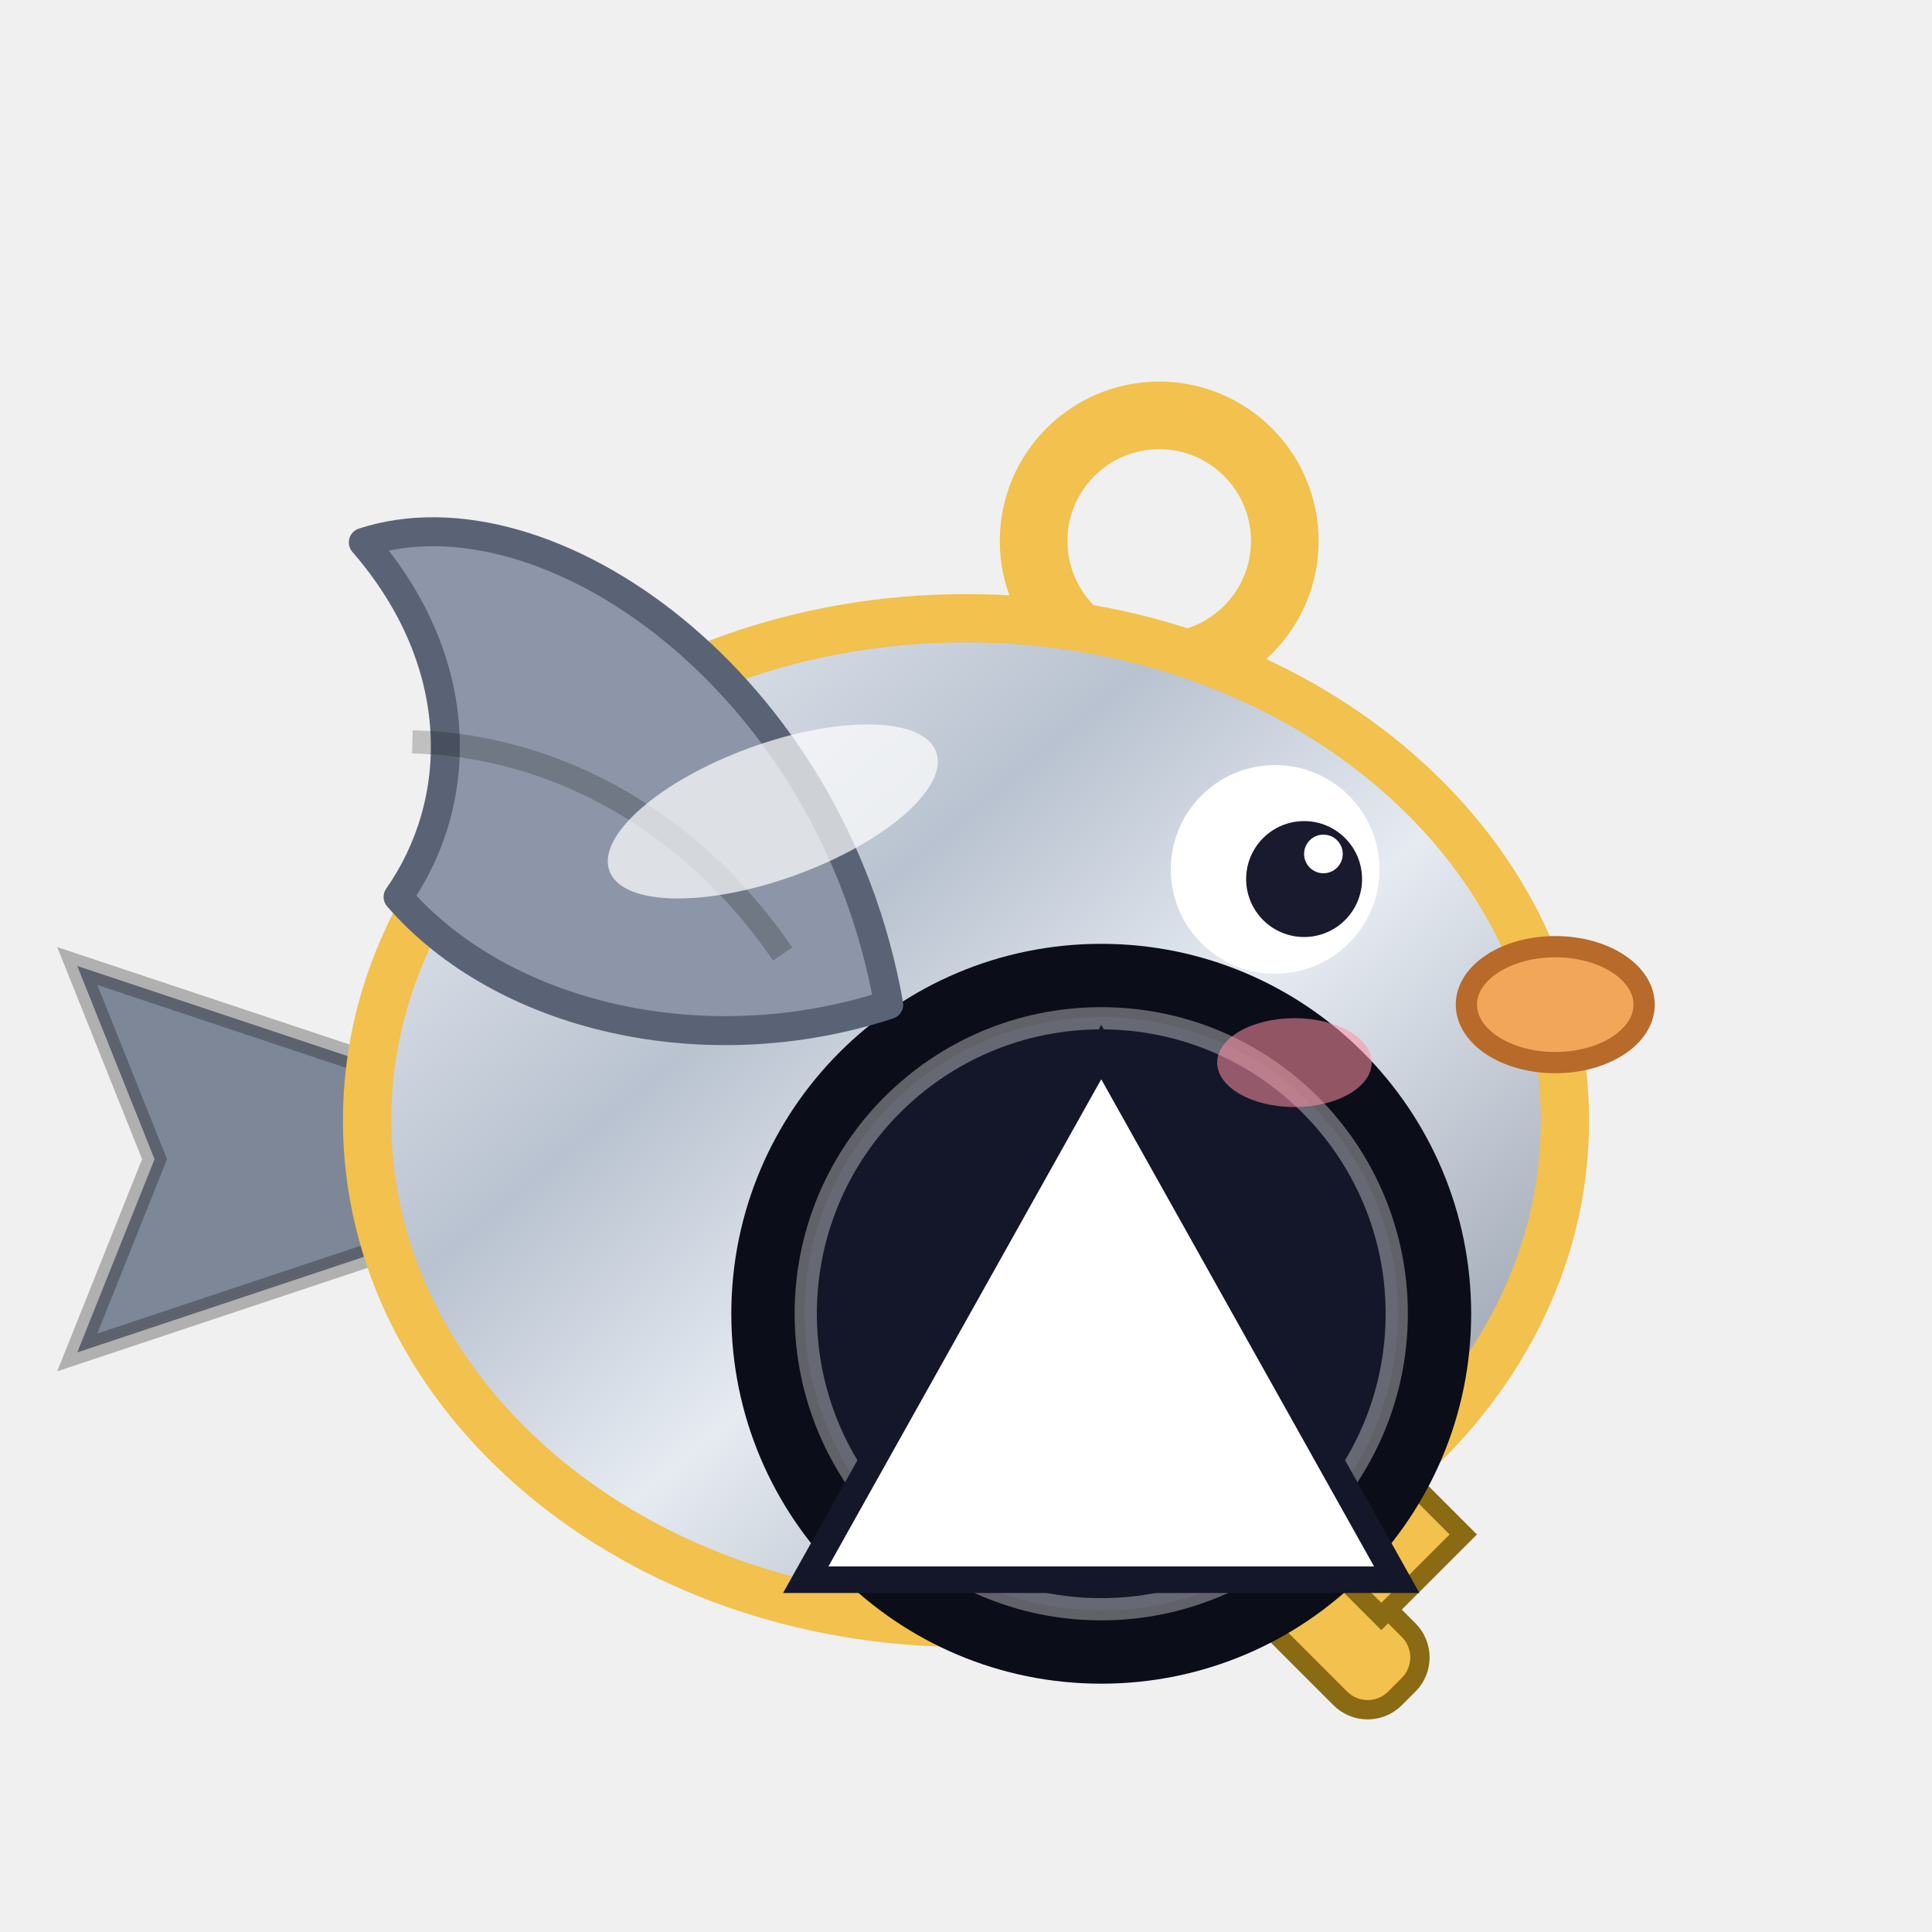
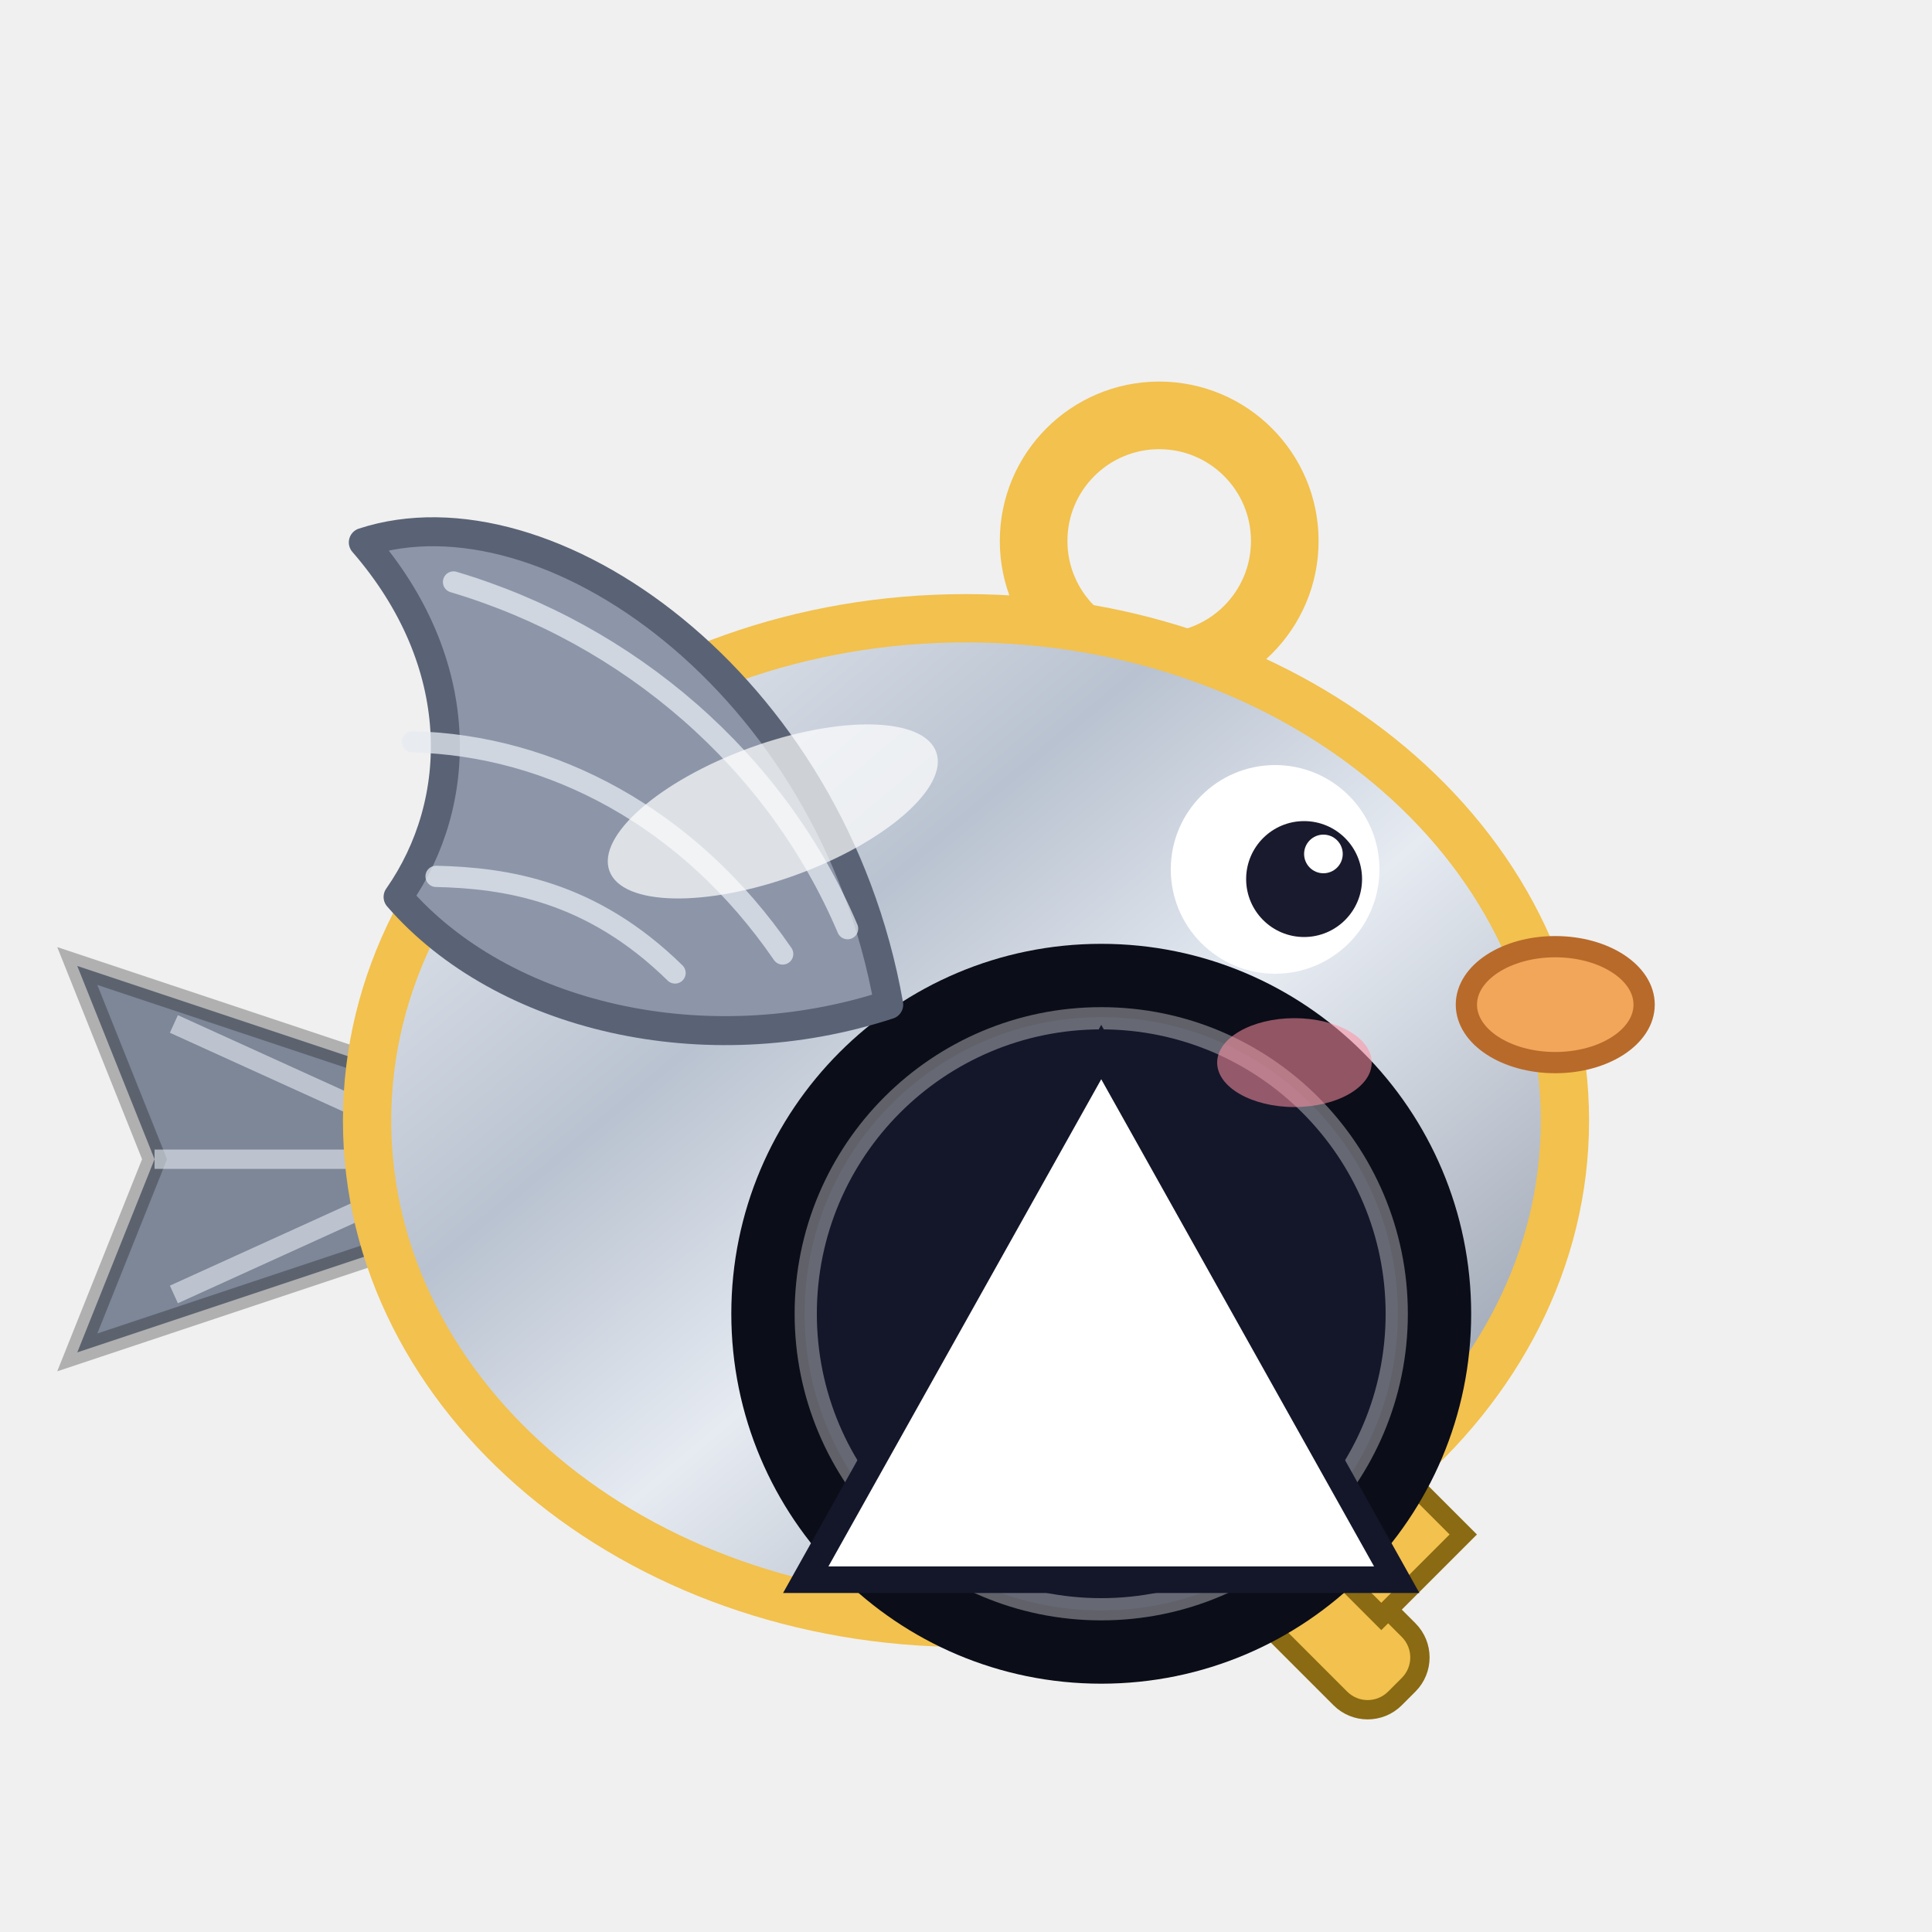
<svg xmlns="http://www.w3.org/2000/svg" viewBox="0 0 100 100" data-kind="key" data-color="key-b" data-side-frame="3">
  <defs>
    <linearGradient id="smb" x1="0" y1="0" x2="1" y2="1">
      <stop offset="0" stop-color="#F4F7FB" />
      <stop offset=".35" stop-color="#B9C2D0" />
      <stop offset=".55" stop-color="#E6EBF2" />
      <stop offset="1" stop-color="#7D8798" />
    </linearGradient>
  </defs>
  <path d="M22 56 L4 50 L8 60 L4 70 L22 64z" fill="#7D8798" stroke="#0004" stroke-width="1.2" />
+   <path d="M20 60 L8 60 M20 58 L9 53 M20 62 L9 67" stroke="#E6EBF2" stroke-width="1" opacity=".6" />
  <circle cx="60" cy="28" r="6.5" fill="none" stroke="#F2C14E" stroke-width="3.5" />
  <ellipse cx="50" cy="58" rx="31" ry="26" fill="url(#smb)" stroke="#F2C14E" stroke-width="2.5" />
  <g transform="translate(7 -2)">
    <g transform="translate(50 74) rotate(-45)" fill="#F2C14E" stroke="#8A6A12" stroke-width="1">
      <rect x="-2.5" y="6" width="5" height="16" rx="2" />
      <rect x="2" y="15" width="6" height="3.5" />
    </g>
  </g>
  <g transform="translate(57 68) scale(1.15) translate(-50 -70)">
    <g transform="translate(50 70)">
      <circle r="15" fill="#14172A" stroke="#0B0D18" stroke-width="3.3" />
      <circle r="13.3" fill="none" stroke="#fff" stroke-opacity=".35" stroke-width="1" />
      <g transform="scale(1.9)">
        <polygon points="0,-7 7,5.5 -7,5.5" fill="#FFFFFF" stroke="#14172A" stroke-width="0.63" transform="translate(0 0.8)" />
      </g>
    </g>
  </g>
  <circle cx="66" cy="45" r="5.4" fill="#fff" />
  <circle cx="67.5" cy="45.5" r="3" fill="#1A1A2E" />
  <circle cx="68.5" cy="44.2" r="1" fill="#fff" />
  <ellipse cx="80.5" cy="52" rx="4.6" ry="3" fill="#F2A65A" stroke="#B86A2A" stroke-width="1.1" />
  <ellipse cx="67" cy="55" rx="4" ry="2.3" fill="#FF8FA3" opacity=".55" />
  <g transform="rotate(35 46 52)">
    <path d="M46 52 C34 40 16 40 10 48 C18 50 22 56 22 62 C30 64 40 60 46 52z" fill="#8C96A8" stroke="#5A6375" stroke-width="1.5" stroke-linejoin="round" />
-     <path d="M40 53 C32 50 24 51 18 55" fill="none" stroke="#0003" stroke-width="1.2" />
+     <path d="M40 53 C32 50 24 51 18 55 M42 50 C34 45 24 44 15 47 M36 57 C30 56 26 58 23 60" fill="none" stroke="#E6EBF2" stroke-width="1.1" stroke-linecap="round" opacity=".75" />
  </g>
  <g transform="translate(0 2)" />
  <ellipse cx="40" cy="42" rx="9" ry="3.5" fill="#fff" opacity=".7" transform="rotate(-20 40 42)" />
</svg>
